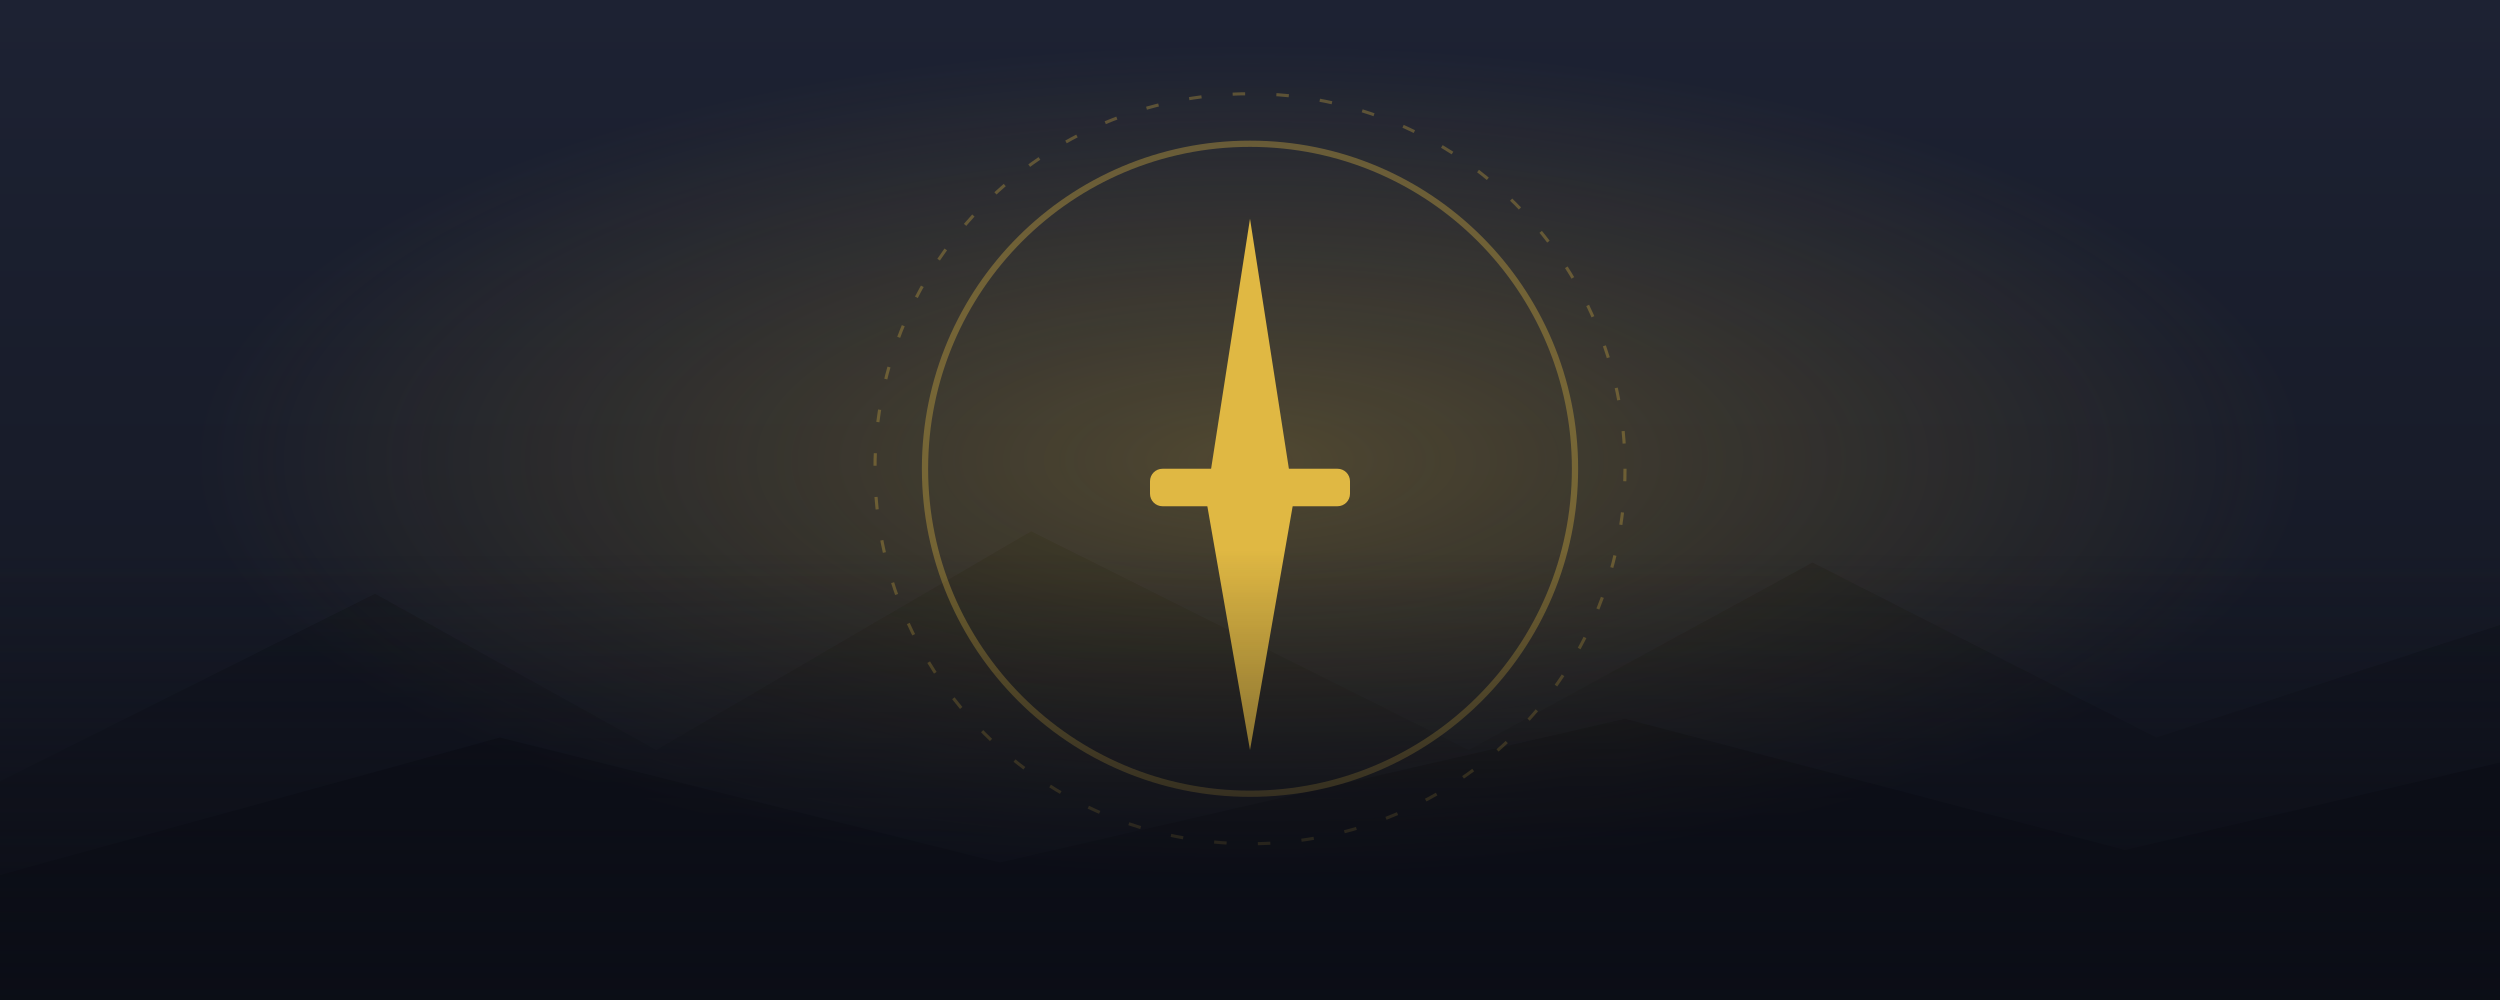
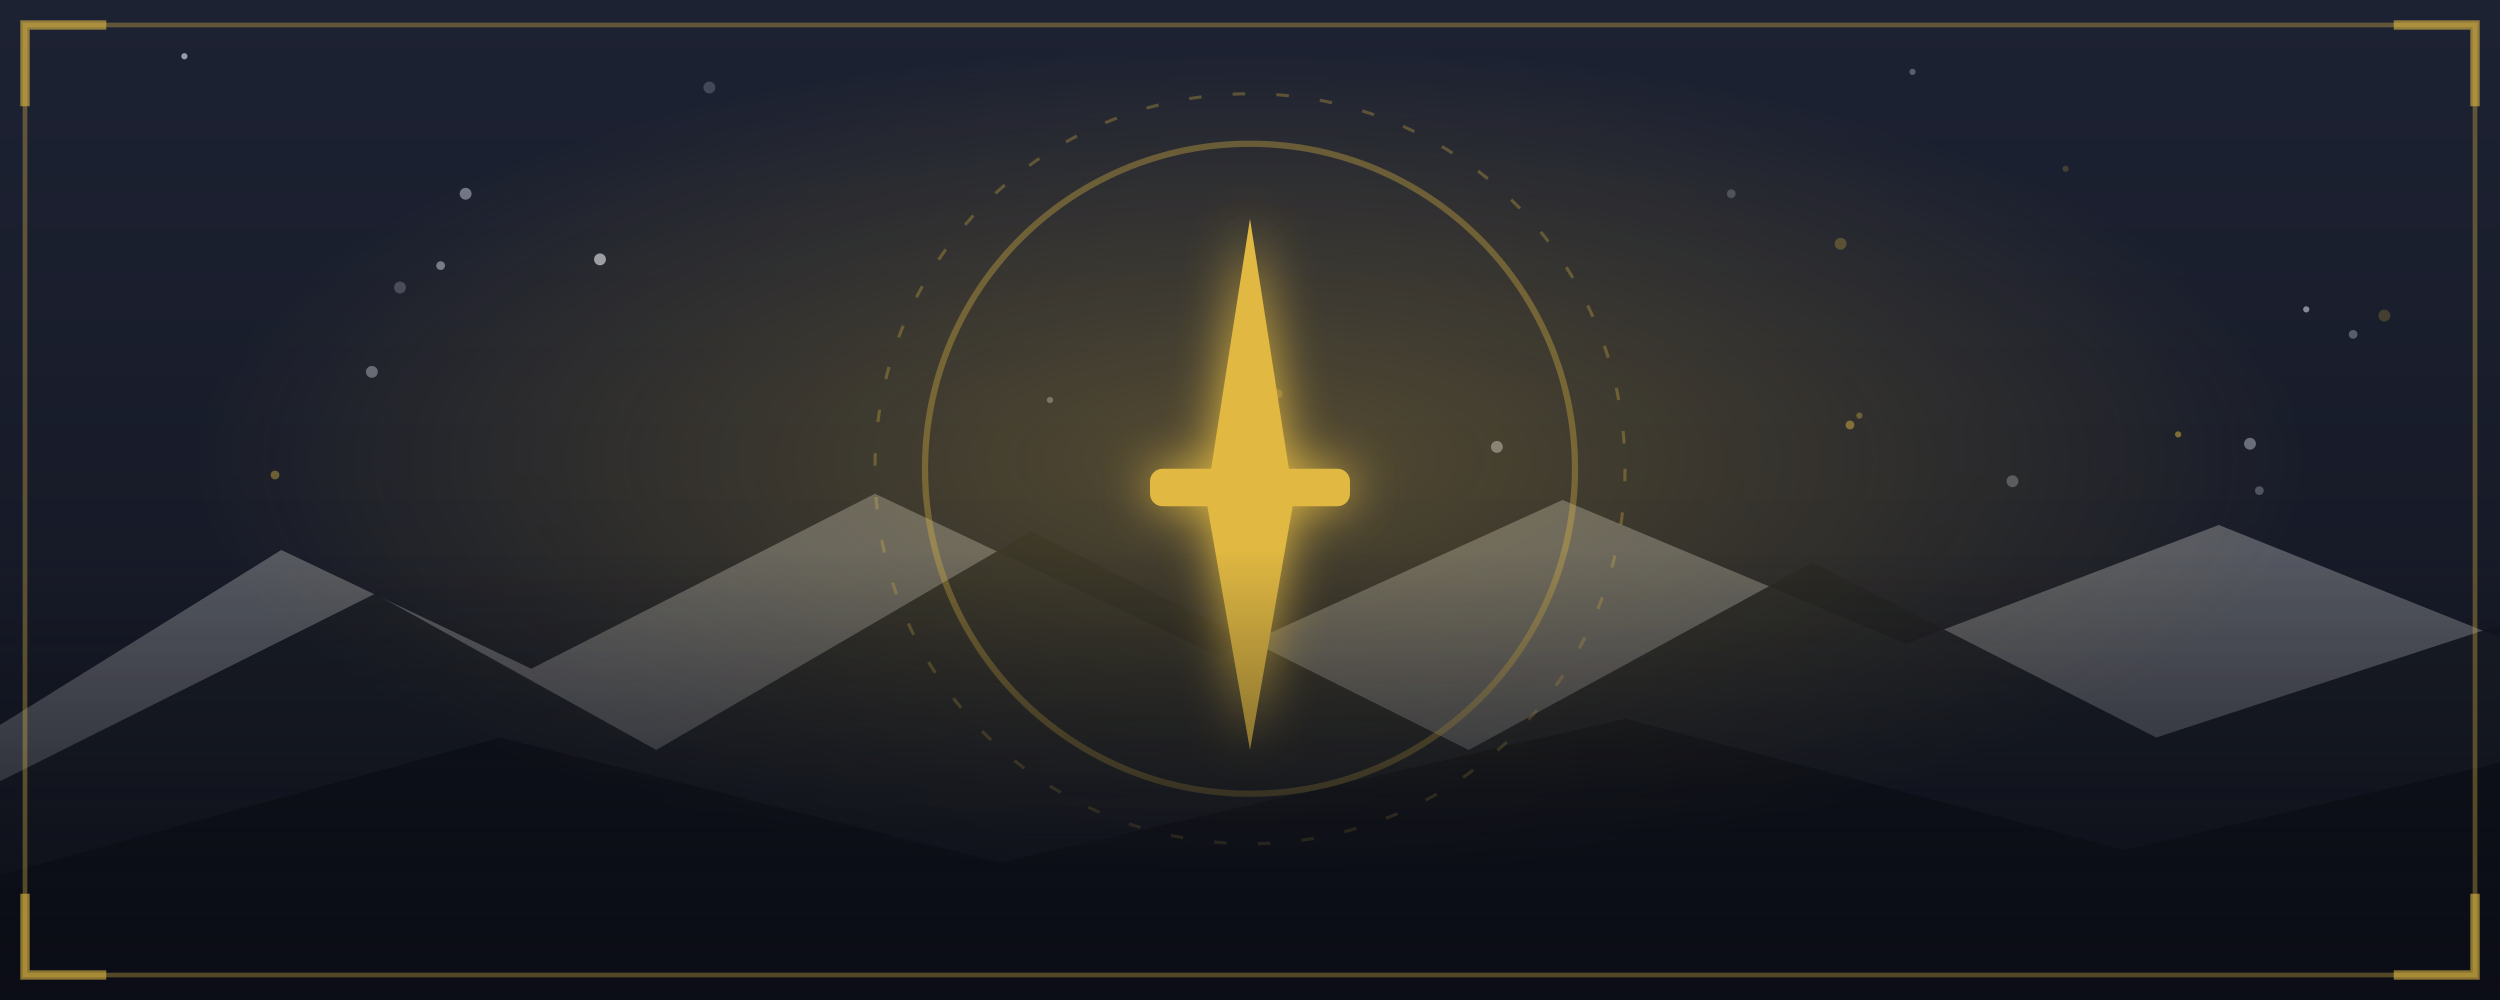
<svg xmlns="http://www.w3.org/2000/svg" viewBox="0 0 800 320" preserveAspectRatio="xMidYMid slice" role="img" aria-label="tema default">
  <defs>
    <linearGradient id="sky" x1="0" y1="0" x2="0" y2="1">
      <stop offset="0%" stop-color="#1d2233" />
      <stop offset="100%" stop-color="#12151f" />
    </linearGradient>
    <radialGradient id="glow" cx="50%" cy="46%" r="42%">
-       <stop offset="0%" stop-color="#e0b843" stop-opacity="0.28" />
+       <stop offset="0%" stop-color="#e0b843" stop-opacity="0.30" />
      <stop offset="100%" stop-color="#e0b843" stop-opacity="0" />
    </radialGradient>
    <linearGradient id="vig" x1="0" y1="0" x2="0" y2="1">
      <stop offset="55%" stop-color="#0b0d16" stop-opacity="0" />
      <stop offset="100%" stop-color="#0b0d16" stop-opacity="0.9" />
    </linearGradient>
+     <filter id="softglow" x="-40%" y="-40%" width="180%" height="180%">
+       <feGaussianBlur stdDeviation="8" result="b" />
+       <feMerge>
+         <feMergeNode in="b" />
+         <feMergeNode in="SourceGraphic" />
+       </feMerge>
+     </filter>
  </defs>
  <rect width="800" height="320" fill="url(#sky)" />
+   <circle cx="763" cy="101" r="1.9" fill="#e0b843" opacity="0.22" />
+   <circle cx="738" cy="99" r="1.0" fill="#dfe6f4" opacity="0.54" />
+   <circle cx="149" cy="62" r="1.9" fill="#dfe6f4" opacity="0.44" />
+   <circle cx="88" cy="152" r="1.4" fill="#e0b843" opacity="0.41" />
+   <circle cx="192" cy="83" r="1.9" fill="#dfe6f4" opacity="0.63" />
+   <circle cx="227" cy="28" r="1.9" fill="#dfe6f4" opacity="0.20" />
+   <circle cx="595" cy="133" r="1.0" fill="#e0b843" opacity="0.35" />
+   <circle cx="753" cy="107" r="1.4" fill="#dfe6f4" opacity="0.32" />
+   <circle cx="644" cy="154" r="1.9" fill="#dfe6f4" opacity="0.28" />
+   <circle cx="409" cy="126" r="1.4" fill="#e0b843" opacity="0.30" />
+   <circle cx="336" cy="128" r="1.0" fill="#dfe6f4" opacity="0.35" />
+   <circle cx="554" cy="62" r="1.4" fill="#dfe6f4" opacity="0.22" />
+   <circle cx="589" cy="78" r="1.9" fill="#e0b843" opacity="0.28" />
+   <circle cx="720" cy="142" r="1.9" fill="#dfe6f4" opacity="0.40" />
+   <circle cx="59" cy="18" r="1.0" fill="#dfe6f4" opacity="0.62" />
+   <circle cx="661" cy="54" r="1.0" fill="#e0b843" opacity="0.21" />
+   <circle cx="141" cy="85" r="1.4" fill="#dfe6f4" opacity="0.46" />
+   <circle cx="479" cy="143" r="1.9" fill="#dfe6f4" opacity="0.44" />
+   <circle cx="697" cy="139" r="1.0" fill="#e0b843" opacity="0.49" />
+   <circle cx="612" cy="23" r="1.0" fill="#dfe6f4" opacity="0.31" />
+   <circle cx="128" cy="92" r="1.9" fill="#dfe6f4" opacity="0.22" />
+   <circle cx="592" cy="136" r="1.4" fill="#e0b843" opacity="0.47" />
+   <circle cx="723" cy="157" r="1.4" fill="#dfe6f4" opacity="0.27" />
+   <circle cx="119" cy="119" r="1.9" fill="#dfe6f4" opacity="0.37" />
+   <path d="M0 232 L90 176 L170 214 L280 158 L390 210 L500 160 L610 206 L710 168 L800 204 L800 320 L0 320 Z" fill="#94969a" opacity="0.5" />
  <path d="M0 250 L120 190 L210 240 L330 170 L470 240 L580 180 L690 236 L800 200 L800 320 L0 320 Z" fill="#12151f" opacity="0.9" />
  <path d="M0 280 L160 236 L320 276 L520 230 L680 272 L800 244 L800 320 L0 320 Z" fill="#0b0d16" opacity="0.75" />
  <rect width="800" height="320" fill="url(#glow)" />
  <circle cx="400" cy="150" r="104" fill="none" stroke="#e0b843" stroke-width="2" opacity="0.35" />
  <circle cx="400" cy="150" r="120" fill="none" stroke="#e0b843" stroke-width="1" stroke-dasharray="4 10" opacity="0.3" />
-   <path d="M400 70 L414 160 L400 240 L386 160 Z" fill="#e0b843" />
-   <rect x="368" y="150" width="64" height="12" rx="4" fill="#e0b843" />
-   <rect x="393" y="162" width="14" height="34" rx="4" fill="#e0b843" />
+   <g filter="url(#softglow)">
+     <path d="M400 70 L414 160 L400 240 L386 160 Z" fill="#e0b843" />
+     <rect x="368" y="150" width="64" height="12" rx="4" fill="#e0b843" />
+     <rect x="393" y="162" width="14" height="34" rx="4" fill="#e0b843" />
+   </g>
  <rect width="800" height="320" fill="url(#vig)" />
+   <rect x="8" y="8" width="784" height="304" fill="none" stroke="#e0b843" stroke-width="1.5" opacity="0.35" />
+   <g stroke="#e0b843" stroke-width="3" opacity="0.6" fill="none">
+     <path d="M8 34 L8 8 L34 8" />
+     <path d="M766 8 L792 8 L792 34" />
+     <path d="M792 286 L792 312 L766 312" />
+     <path d="M34 312 L8 312 L8 286" />
+   </g>
</svg>
